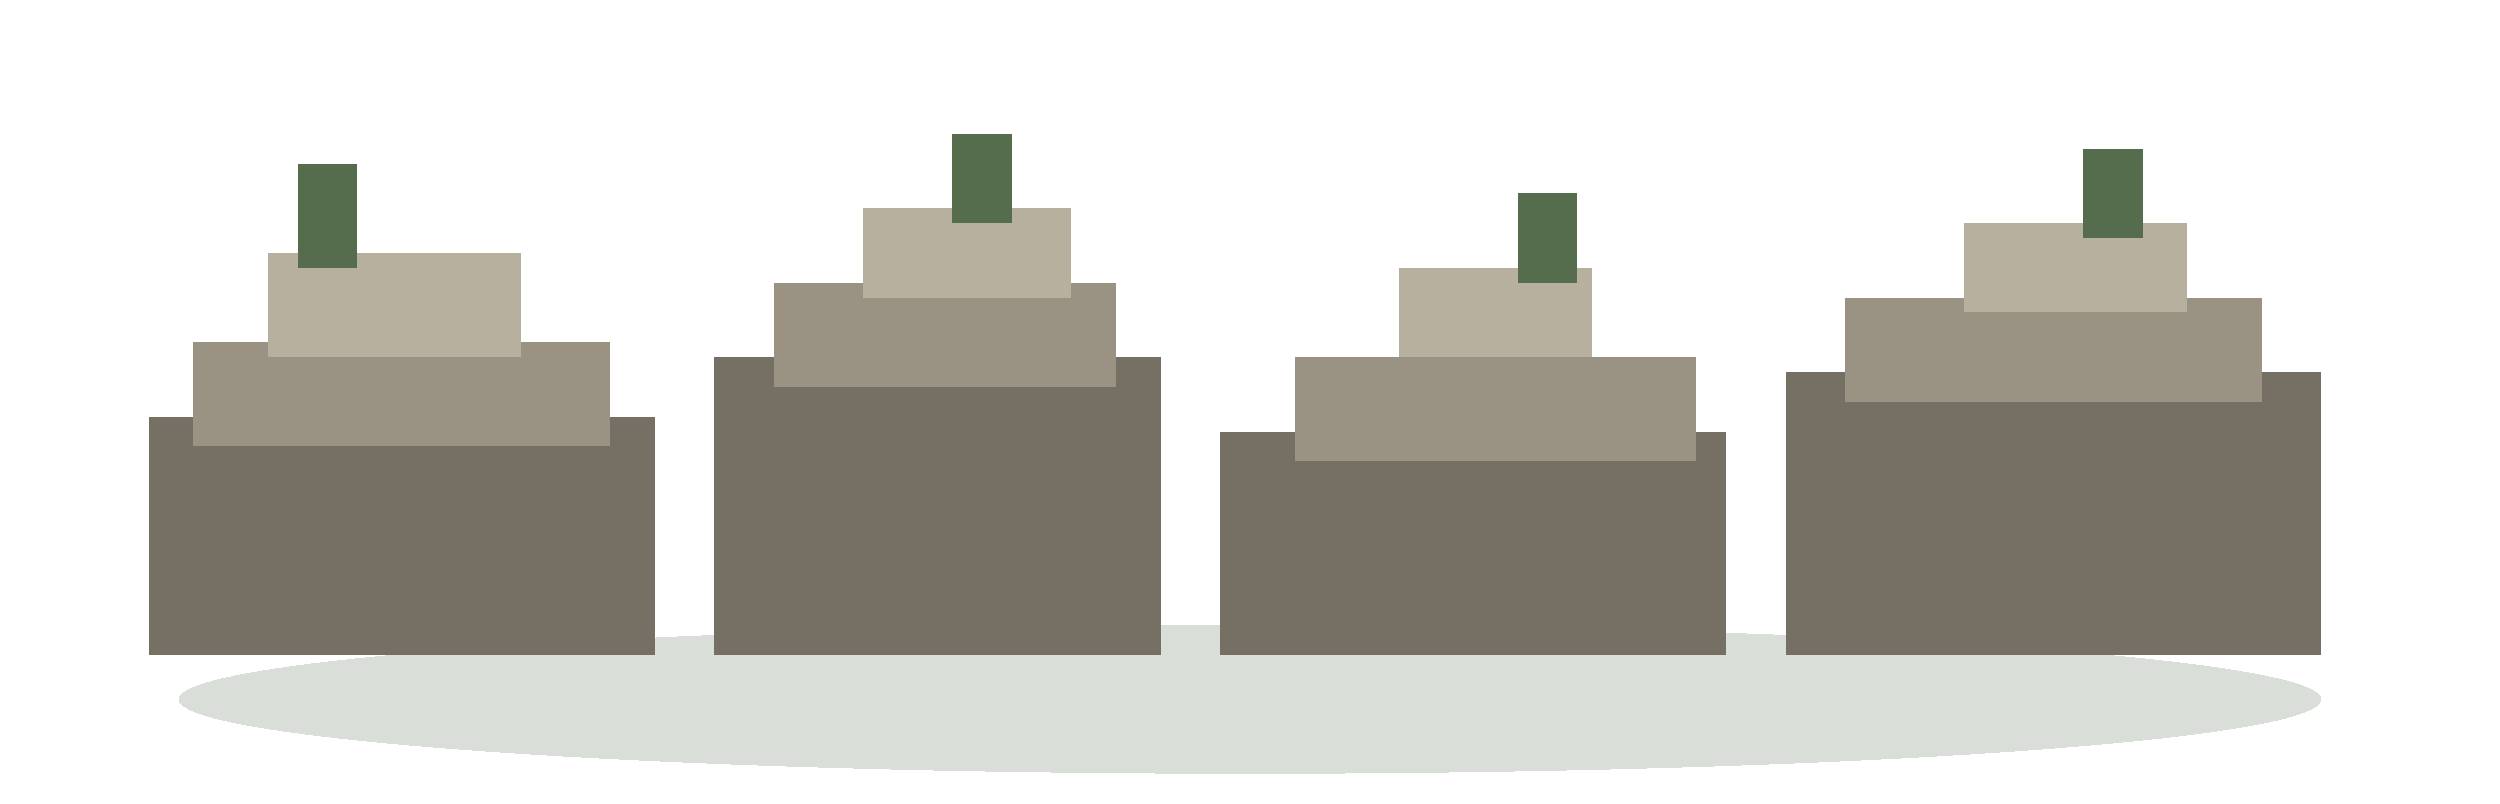
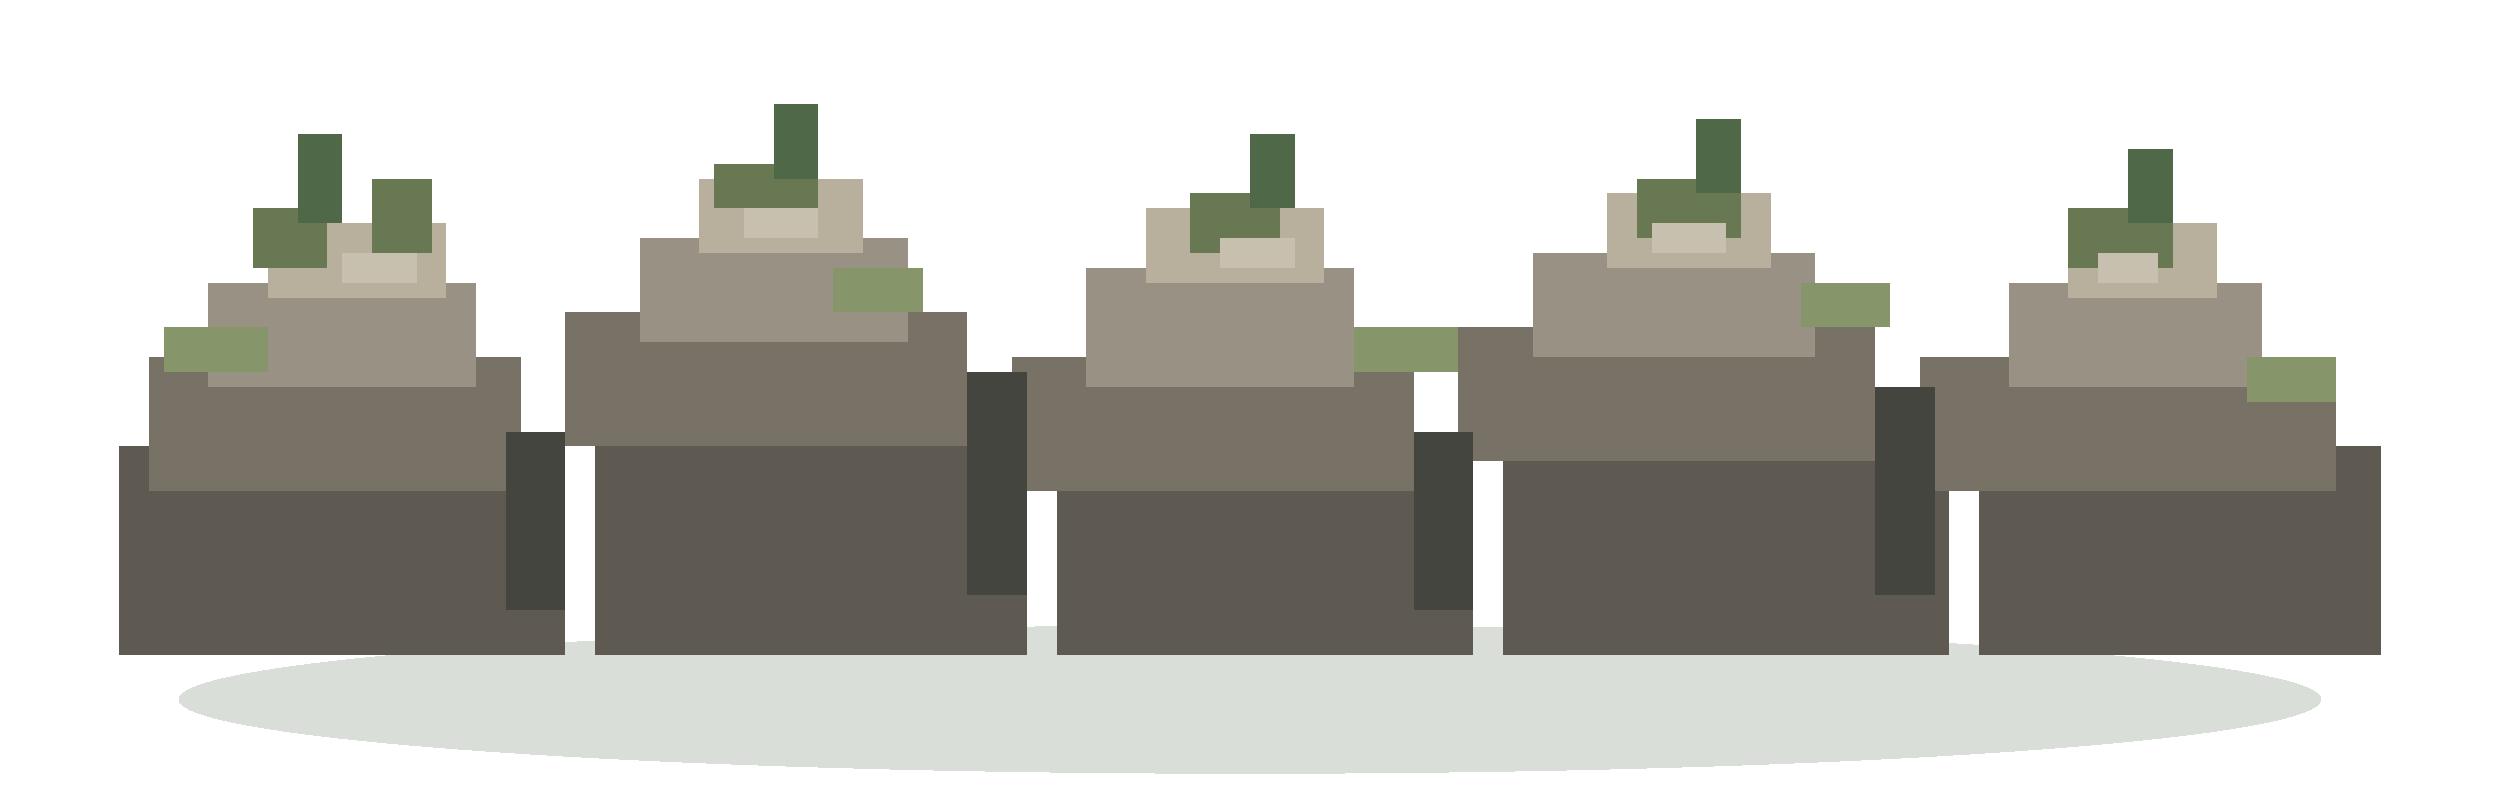
<svg xmlns="http://www.w3.org/2000/svg" width="168" height="54" viewBox="0 0 168 54" shape-rendering="crispEdges">
  <rect width="168" height="54" fill="none" />
  <ellipse cx="84" cy="47" rx="72" ry="5" fill="#30482c" opacity=".18" />
-   <g fill="#766f63">
-     <rect x="10" y="28" width="34" height="16" />
-     <rect x="48" y="24" width="30" height="20" />
-     <rect x="82" y="29" width="34" height="15" />
-     <rect x="120" y="25" width="36" height="19" />
+   <g fill="#5e5a52">
+     <rect x="8" y="30" width="30" height="14" />
+     <rect x="40" y="27" width="29" height="17" />
+     <rect x="71" y="30" width="28" height="14" />
+     <rect x="101" y="28" width="30" height="16" />
+     <rect x="133" y="30" width="27" height="14" />
  </g>
-   <g fill="#9a9384">
-     <rect x="13" y="23" width="28" height="7" />
-     <rect x="52" y="19" width="23" height="7" />
-     <rect x="87" y="24" width="27" height="7" />
-     <rect x="124" y="20" width="28" height="7" />
+   <g fill="#777166">
+     <rect x="10" y="24" width="25" height="9" />
+     <rect x="38" y="21" width="27" height="9" />
+     <rect x="68" y="24" width="27" height="9" />
+     <rect x="98" y="22" width="28" height="9" />
+     <rect x="129" y="24" width="28" height="9" />
  </g>
-   <g fill="#b8b09f">
-     <rect x="18" y="17" width="17" height="7" />
-     <rect x="58" y="14" width="14" height="6" />
-     <rect x="94" y="18" width="13" height="6" />
-     <rect x="132" y="15" width="15" height="6" />
+   <g fill="#999284">
+     <rect x="14" y="19" width="18" height="7" />
+     <rect x="43" y="16" width="18" height="7" />
+     <rect x="73" y="18" width="18" height="8" />
+     <rect x="103" y="17" width="19" height="7" />
+     <rect x="135" y="19" width="17" height="7" />
  </g>
-   <g fill="#556d4d">
-     <rect x="20" y="11" width="4" height="7" />
-     <rect x="64" y="9" width="4" height="6" />
-     <rect x="102" y="13" width="4" height="6" />
-     <rect x="140" y="10" width="4" height="6" />
+   <g fill="#b8af9d">
+     <rect x="18" y="15" width="12" height="5" />
+     <rect x="47" y="12" width="11" height="5" />
+     <rect x="77" y="14" width="12" height="5" />
+     <rect x="108" y="13" width="11" height="5" />
+     <rect x="139" y="15" width="10" height="5" />
+   </g>
+   <g fill="#45453f">
+     <rect x="34" y="29" width="4" height="12" />
+     <rect x="65" y="25" width="4" height="15" />
+     <rect x="95" y="29" width="4" height="12" />
+     <rect x="126" y="26" width="4" height="14" />
+   </g>
+   <g fill="#687852">
+     <rect x="17" y="14" width="5" height="4" />
+     <rect x="25" y="12" width="4" height="5" />
+     <rect x="48" y="11" width="7" height="3" />
+     <rect x="80" y="13" width="6" height="4" />
+     <rect x="110" y="12" width="7" height="4" />
+     <rect x="139" y="14" width="7" height="4" />
+   </g>
+   <g fill="#4f6948">
+     <rect x="20" y="9" width="3" height="6" />
+     <rect x="52" y="7" width="3" height="5" />
+     <rect x="84" y="9" width="3" height="5" />
+     <rect x="114" y="8" width="3" height="5" />
+     <rect x="143" y="10" width="3" height="5" />
+   </g>
+   <g fill="#87966a">
+     <rect x="11" y="22" width="7" height="3" />
+     <rect x="56" y="18" width="6" height="3" />
+     <rect x="91" y="22" width="7" height="3" />
+     <rect x="121" y="19" width="6" height="3" />
+     <rect x="151" y="24" width="6" height="3" />
+   </g>
+   <g fill="#c8c0af">
+     <rect x="23" y="17" width="5" height="2" />
+     <rect x="50" y="14" width="5" height="2" />
+     <rect x="82" y="16" width="5" height="2" />
+     <rect x="111" y="15" width="5" height="2" />
+     <rect x="141" y="17" width="4" height="2" />
  </g>
</svg>
